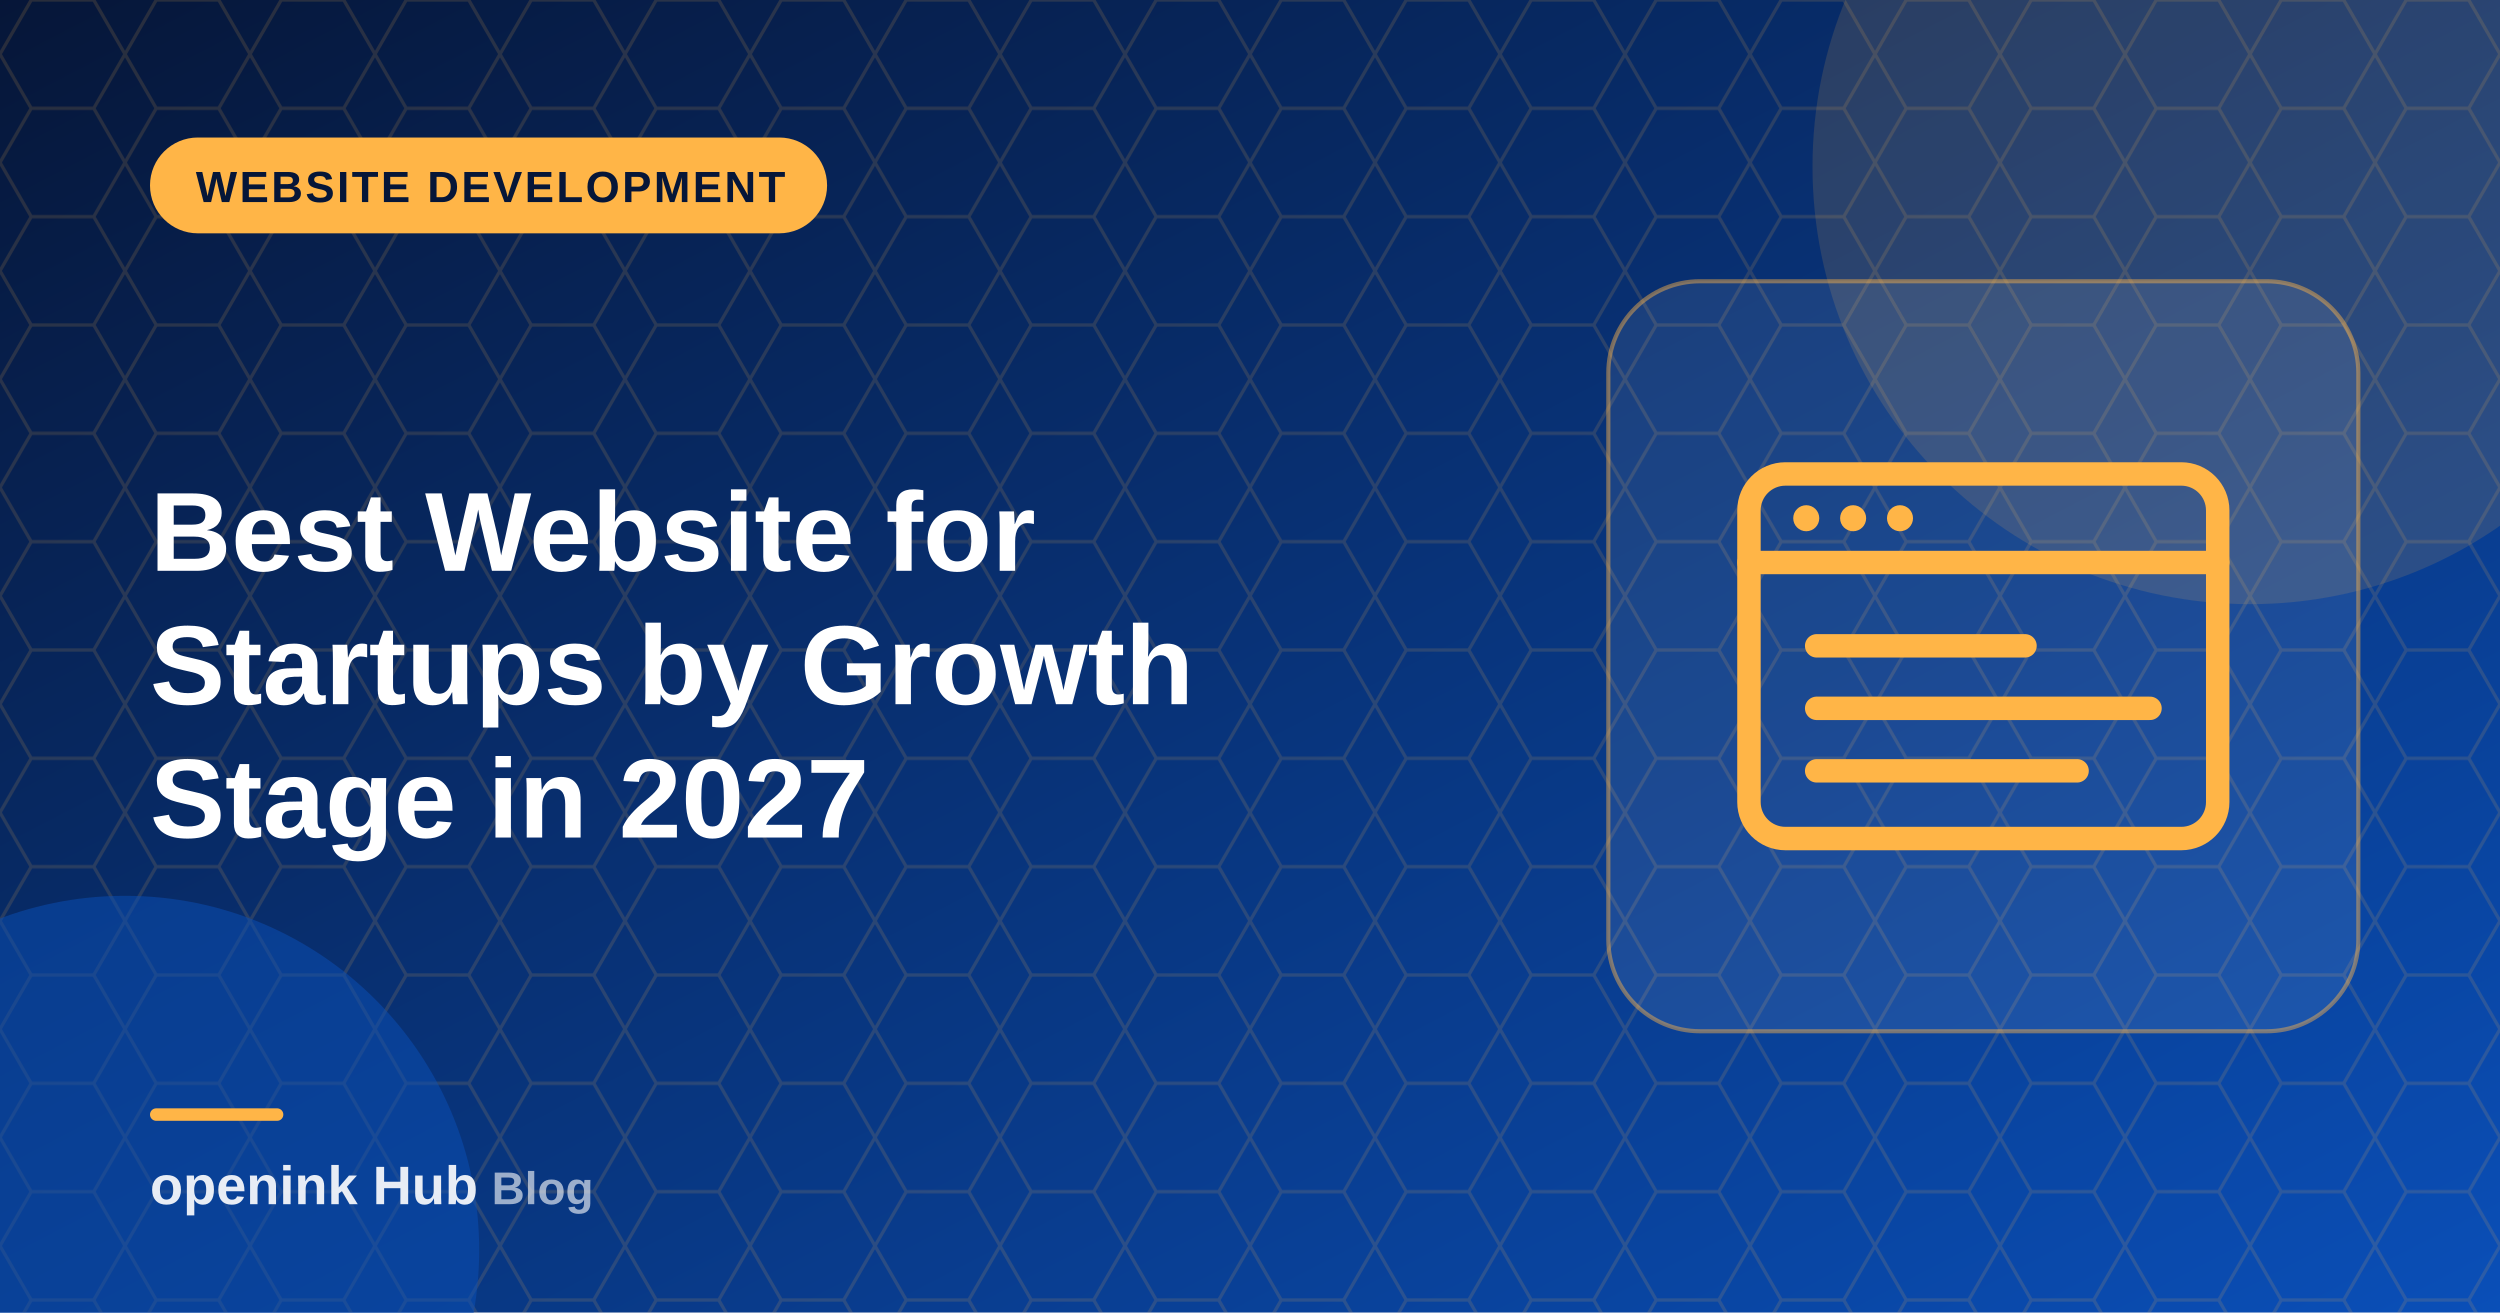
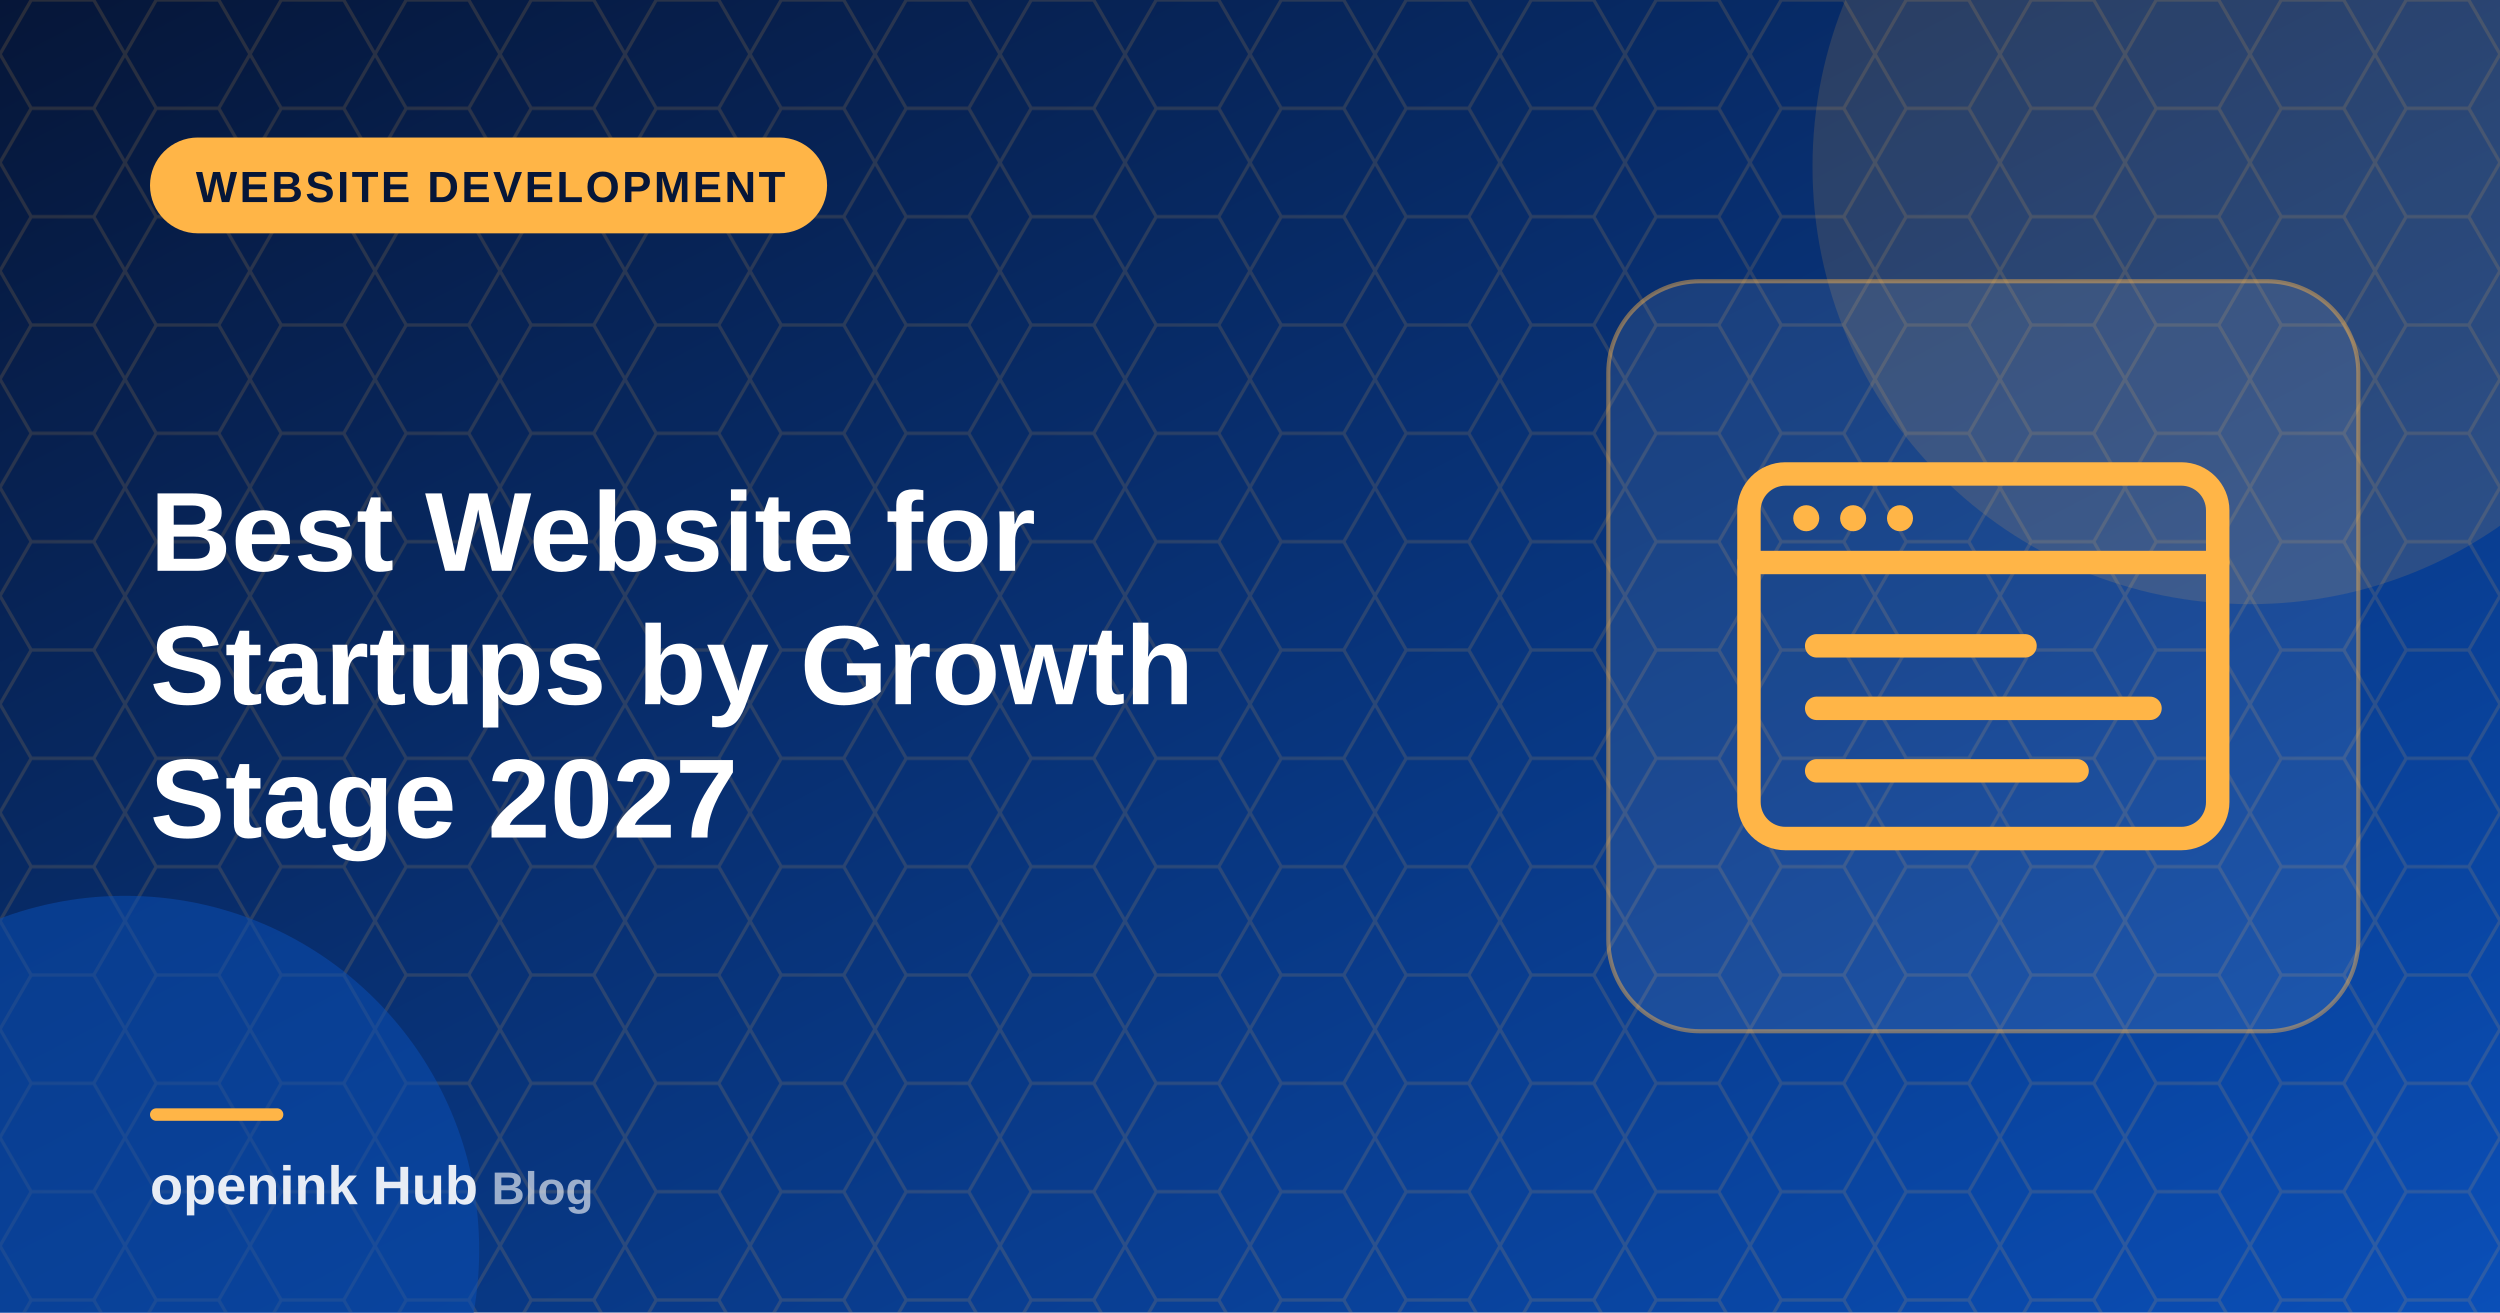
- <svg xmlns="http://www.w3.org/2000/svg" width="1200" height="630" viewBox="0 0 1200 630" role="img" aria-label="Best Website for Startups by Growth Stage in 2027">
+ <svg xmlns="http://www.w3.org/2000/svg" width="1200" height="630" viewBox="0 0 1200 630" role="img" aria-label="Best Website for Startups by Growth Stage 2027">
  <defs>
    <linearGradient id="g" x1="0" y1="0" x2="1" y2="1">
      <stop offset="0" stop-color="#061638" />
      <stop offset="1" stop-color="#0a4fb8" />
    </linearGradient>
    <pattern id="p" width="60" height="52" patternUnits="userSpaceOnUse">
      <path d="M15 0h30l15 26-15 26H15L0 26Z" fill="none" stroke="#ffb547" stroke-width="1.6" />
    </pattern>
    <style>.ic{fill:none;stroke:#ffb547;stroke-width:9;stroke-linecap:round;stroke-linejoin:round}.ic .f{fill:#ffb547;stroke:none}</style>
  </defs>
  <rect width="1200" height="630" fill="url(#g)" />
  <rect width="1200" height="630" fill="url(#p)" opacity=".14" />
  <circle cx="1080" cy="80" r="210" fill="#ffb547" opacity=".14" />
  <circle cx="60" cy="600" r="170" fill="#0a4fb8" opacity=".5" />
  <rect x="772" y="135" width="360" height="360" rx="44" fill="#fff" fill-opacity=".08" stroke="#ffb547" stroke-opacity=".45" stroke-width="2" />
  <g class="ic" transform="translate(827 190) scale(1.25)">
    <rect x="10" y="30" width="180" height="140" rx="14" />
    <path d="M10 64h180" />
    <circle cx="32" cy="47" r="5" class="f" />
    <circle cx="50" cy="47" r="5" class="f" />
    <circle cx="68" cy="47" r="5" class="f" />
    <path d="M36 96h80M36 120h128M36 144h100" />
  </g>
  <rect x="72" y="66" width="325" height="46" rx="23" fill="#ffb547" />
  <text x="94" y="97" fill="#061638" font-family="Segoe UI,Arial,sans-serif" font-size="21" font-weight="700" letter-spacing="1.2">WEBSITE DEVELOPMENT</text>
  <text x="72" y="274" fill="#fff" font-family="Segoe UI,Arial,sans-serif" font-size="54" font-weight="800">Best Website for</text>
  <text x="72" y="338" fill="#fff" font-family="Segoe UI,Arial,sans-serif" font-size="54" font-weight="800">Startups by Growth</text>
-   <text x="72" y="402" fill="#fff" font-family="Segoe UI,Arial,sans-serif" font-size="54" font-weight="800">Stage in 2027</text>
+   <text x="72" y="402" fill="#fff" font-family="Segoe UI,Arial,sans-serif" font-size="54" font-weight="800">Stage 2027</text>
  <rect x="72" y="532" width="64" height="6" rx="3" fill="#ffb547" />
  <text x="72" y="578" fill="#fff" fill-opacity=".9" font-family="Segoe UI,Arial,sans-serif" font-size="26" font-weight="700">openink Hub</text>
  <text x="236" y="578" fill="#fff" fill-opacity=".6" font-family="Segoe UI,Arial,sans-serif" font-size="22" font-weight="600">Blog</text>
</svg>
